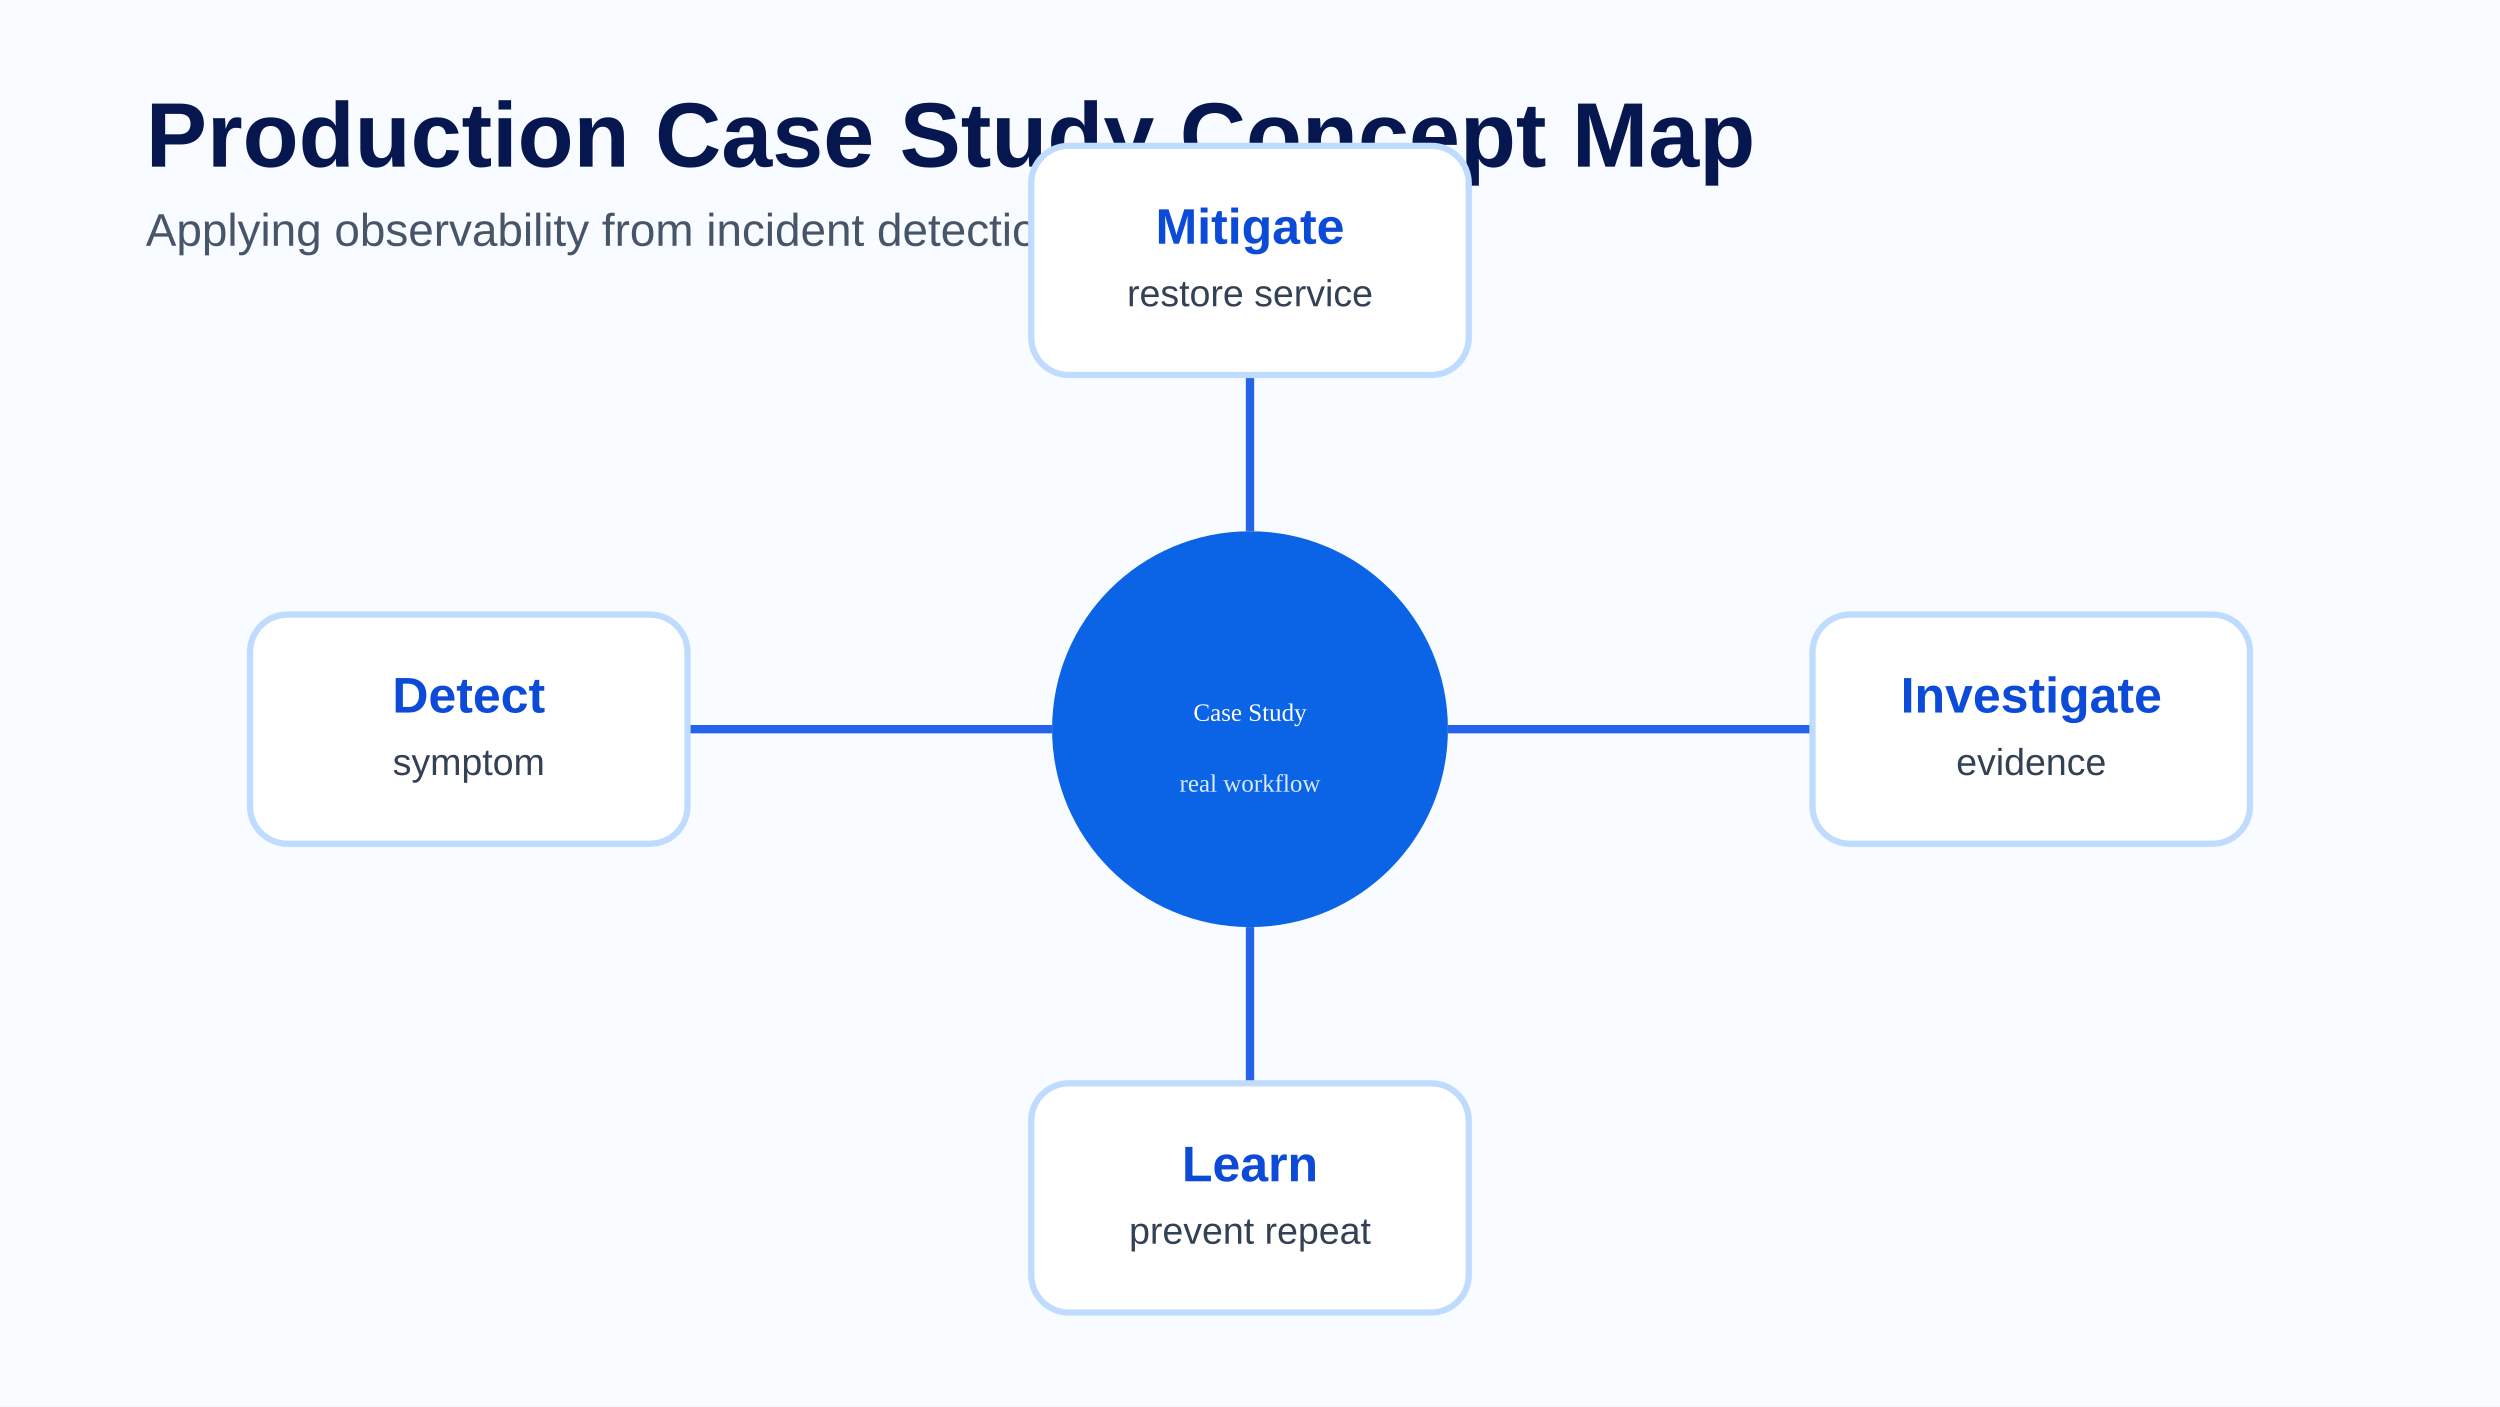
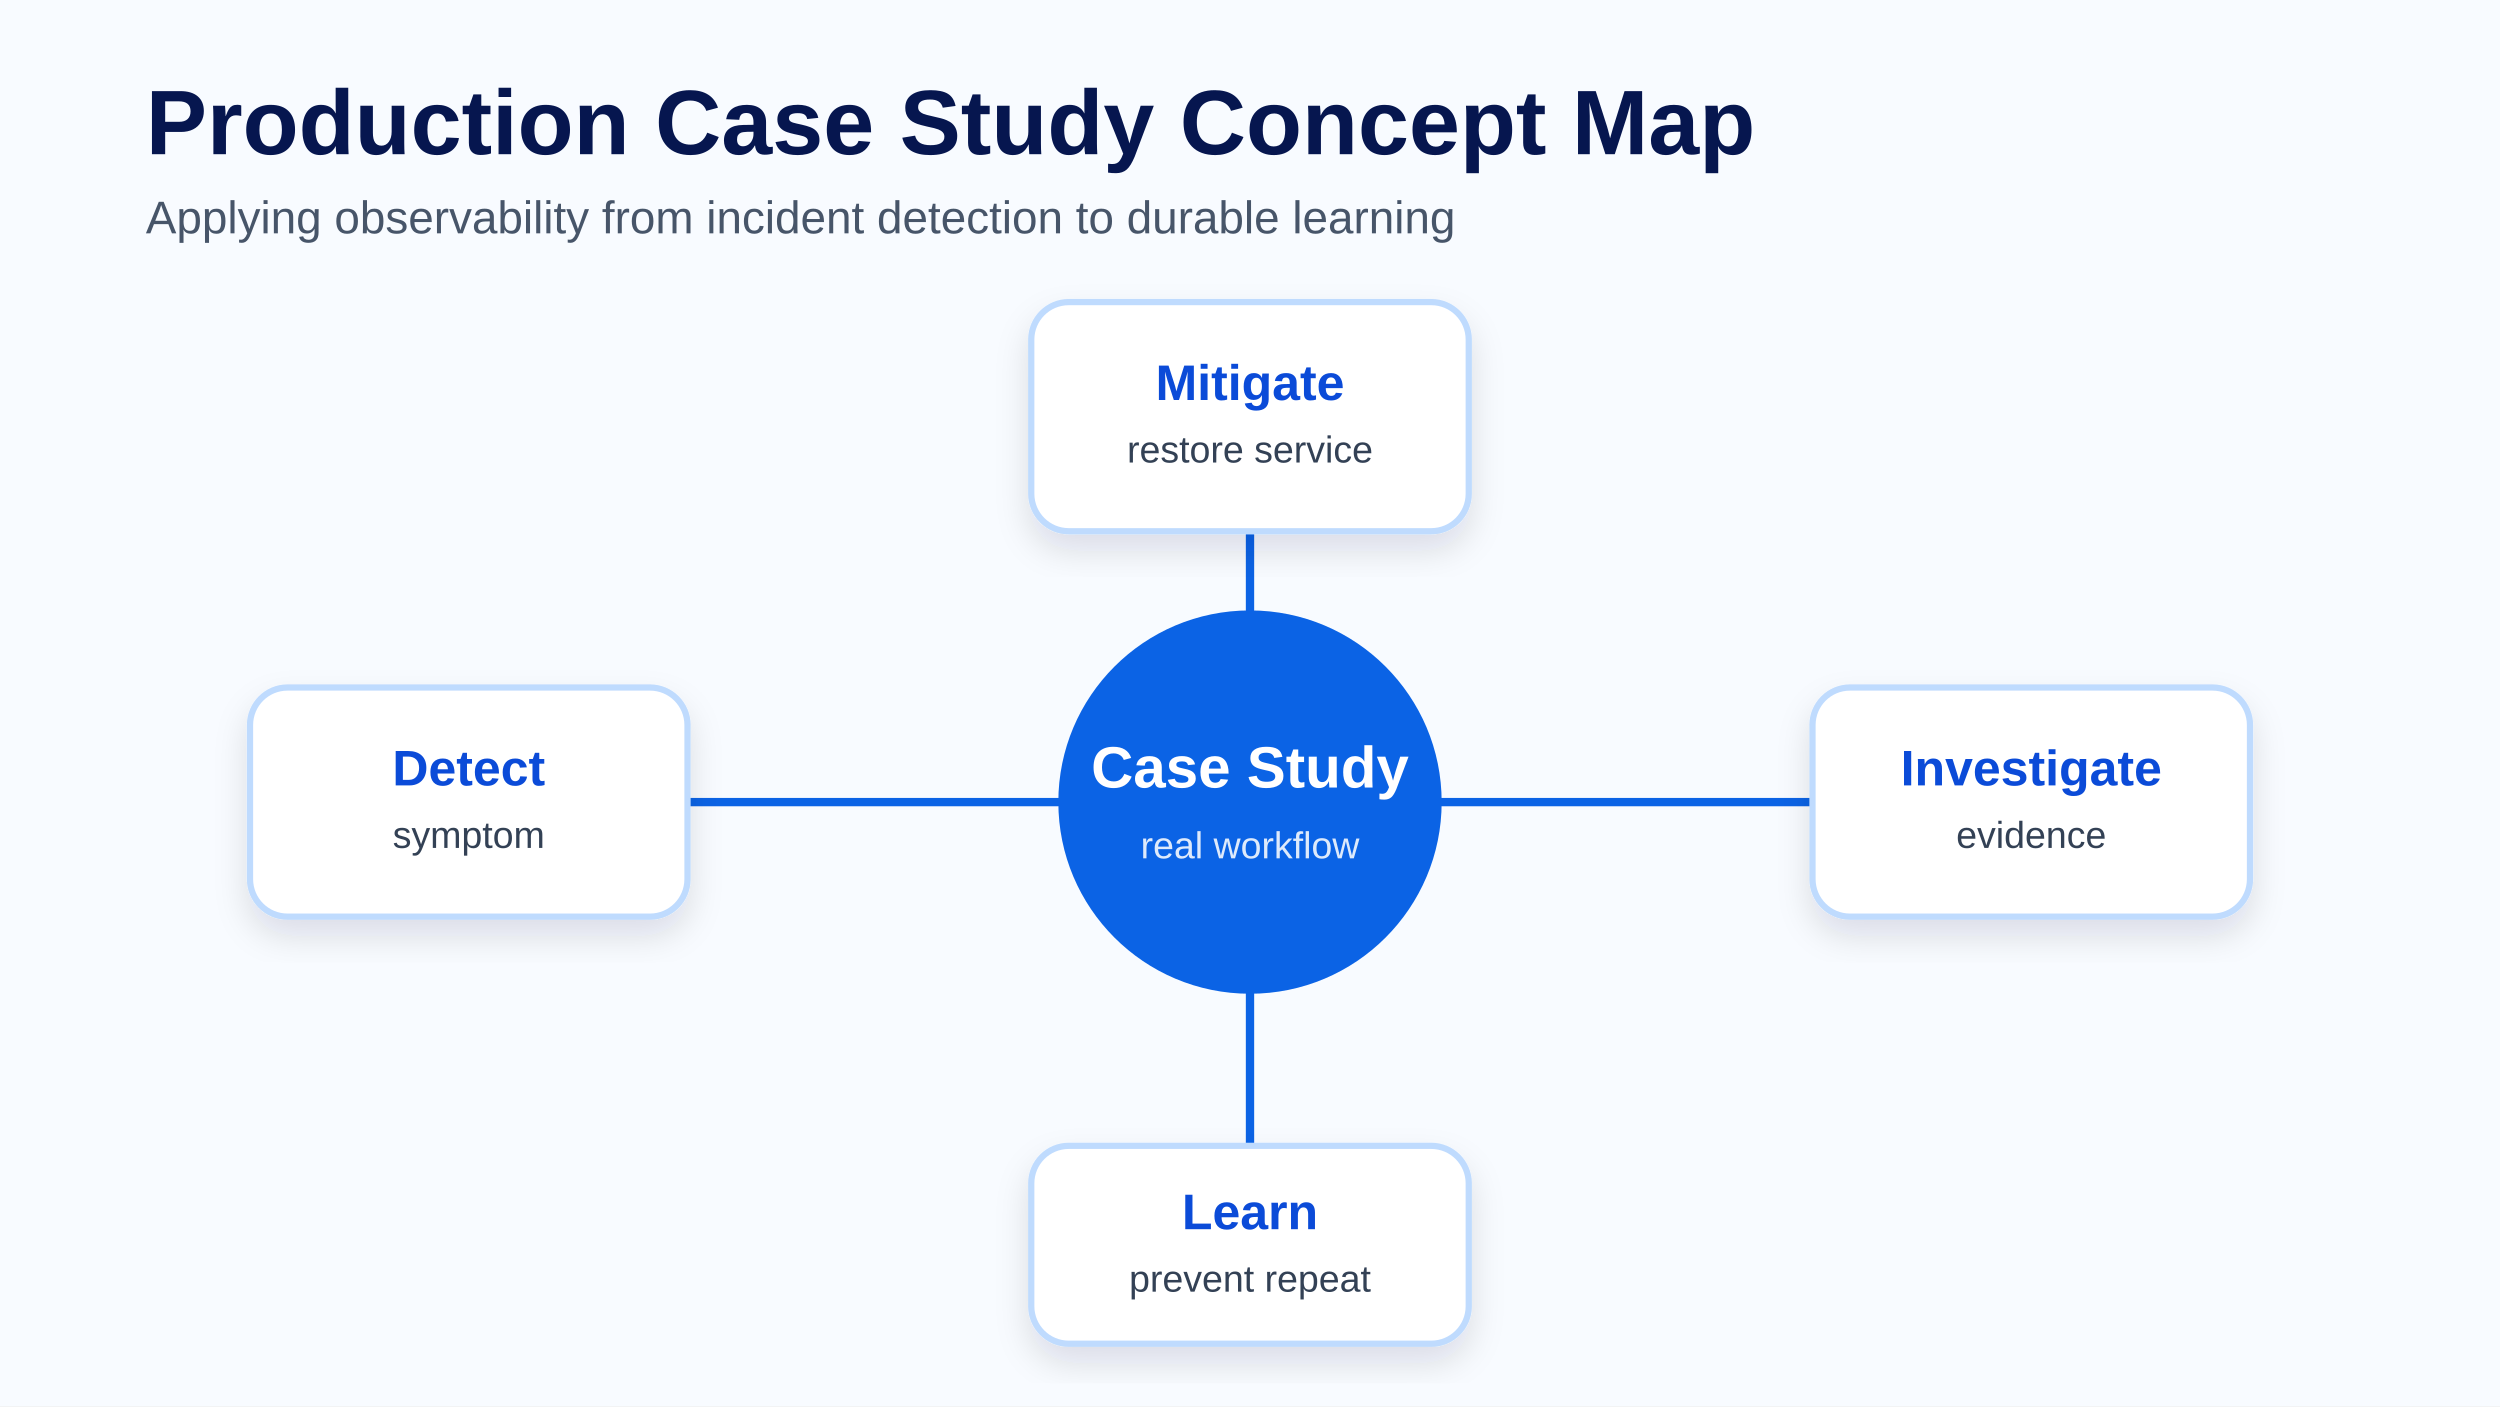
- <svg xmlns="http://www.w3.org/2000/svg" viewBox="0 0 1200 675">
-   <style>.t{font:700 44px Arial;fill:#06164f}.s{font:400 22px Arial;fill:#475569}.h{font:700 24px Arial;fill:#0b4bd8}.b{font:500 18px Arial;fill:#334155}.c{fill:#fff;stroke:#bfdbfe;stroke-width:3}.l{stroke:#2563eb;stroke-width:4}</style>
+ <svg xmlns="http://www.w3.org/2000/svg" viewBox="0 0 1200 675" role="img" aria-labelledby="title desc">
+   <defs>
+     <filter id="shadow" x="-20%" y="-20%" width="140%" height="140%">
+       <feDropShadow dx="0" dy="8" stdDeviation="8" flood-color="#0f172a" flood-opacity="0.12" />
+     </filter>
+     <style>.t{font:700 44px Arial,sans-serif;fill:#06164f}.s{font:400 22px Arial,sans-serif;fill:#475569}.h{font:700 24px Arial,sans-serif;fill:#0b4bd8}.b{font:500 18px Arial,sans-serif;fill:#334155}.c{fill:#fff;stroke:#bfdbfe;stroke-width:3;filter:url(#shadow)}.l{stroke:#0b63e5;stroke-width:4;stroke-linecap:round}</style>
+   </defs>
  <rect width="1200" height="675" fill="#f8fbff" />
-   <text x="70" y="80" class="t">Production Case Study Concept Map</text>
-   <text x="70" y="118" class="s">Applying observability from incident detection to durable learning</text>
-   <circle cx="600" cy="350" r="95" fill="#0b63e5" />
-   <text x="600" y="346" text-anchor="middle" font="700 28px Arial" fill="#fff">Case Study</text>
-   <text x="600" y="380" text-anchor="middle" font="500 18px Arial" fill="#dbeafe">real workflow</text>
-   <line x1="505" y1="350" x2="330" y2="350" class="l" />
-   <line x1="695" y1="350" x2="870" y2="350" class="l" />
-   <line x1="600" y1="255" x2="600" y2="180" class="l" />
-   <line x1="600" y1="445" x2="600" y2="520" class="l" />
-   <rect x="120" y="295" width="210" height="110" rx="18" class="c" />
-   <text x="225" y="342" text-anchor="middle" class="h">Detect</text>
-   <text x="225" y="372" text-anchor="middle" class="b">symptom</text>
-   <rect x="870" y="295" width="210" height="110" rx="18" class="c" />
-   <text x="975" y="342" text-anchor="middle" class="h">Investigate</text>
-   <text x="975" y="372" text-anchor="middle" class="b">evidence</text>
-   <rect x="495" y="70" width="210" height="110" rx="18" class="c" />
-   <text x="600" y="117" text-anchor="middle" class="h">Mitigate</text>
-   <text x="600" y="147" text-anchor="middle" class="b">restore service</text>
-   <rect x="495" y="520" width="210" height="110" rx="18" class="c" />
-   <text x="600" y="567" text-anchor="middle" class="h">Learn</text>
-   <text x="600" y="597" text-anchor="middle" class="b">prevent repeat</text>
+   <text x="70" y="74" class="t">Production Case Study Concept Map</text>
+   <text x="70" y="112" class="s">Applying observability from incident detection to durable learning</text>
+   <circle cx="600" cy="385" r="92" fill="#0b63e5" />
+   <text x="600" y="378" text-anchor="middle" font-family="Arial,sans-serif" font-size="28" font-weight="700" fill="#fff">Case Study</text>
+   <text x="600" y="412" text-anchor="middle" font-family="Arial,sans-serif" font-size="18" font-weight="500" fill="#fff" opacity="0.86">real workflow</text>
+   <line x1="508" y1="385" x2="330" y2="385" class="l" />
+   <line x1="692" y1="385" x2="870" y2="385" class="l" />
+   <line x1="600" y1="293" x2="600" y2="210" class="l" />
+   <line x1="600" y1="477" x2="600" y2="550" class="l" />
+   <rect x="120" y="330" width="210" height="110" rx="18" class="c" />
+   <text x="225" y="377" text-anchor="middle" class="h">Detect</text>
+   <text x="225" y="407" text-anchor="middle" class="b">symptom</text>
+   <rect x="495" y="145" width="210" height="110" rx="18" class="c" />
+   <text x="600" y="192" text-anchor="middle" class="h">Mitigate</text>
+   <text x="600" y="222" text-anchor="middle" class="b">restore service</text>
+   <rect x="870" y="330" width="210" height="110" rx="18" class="c" />
+   <text x="975" y="377" text-anchor="middle" class="h">Investigate</text>
+   <text x="975" y="407" text-anchor="middle" class="b">evidence</text>
+   <rect x="495" y="550" width="210" height="95" rx="18" class="c" />
+   <text x="600" y="590" text-anchor="middle" class="h">Learn</text>
+   <text x="600" y="620" text-anchor="middle" class="b">prevent repeat</text>
</svg>
